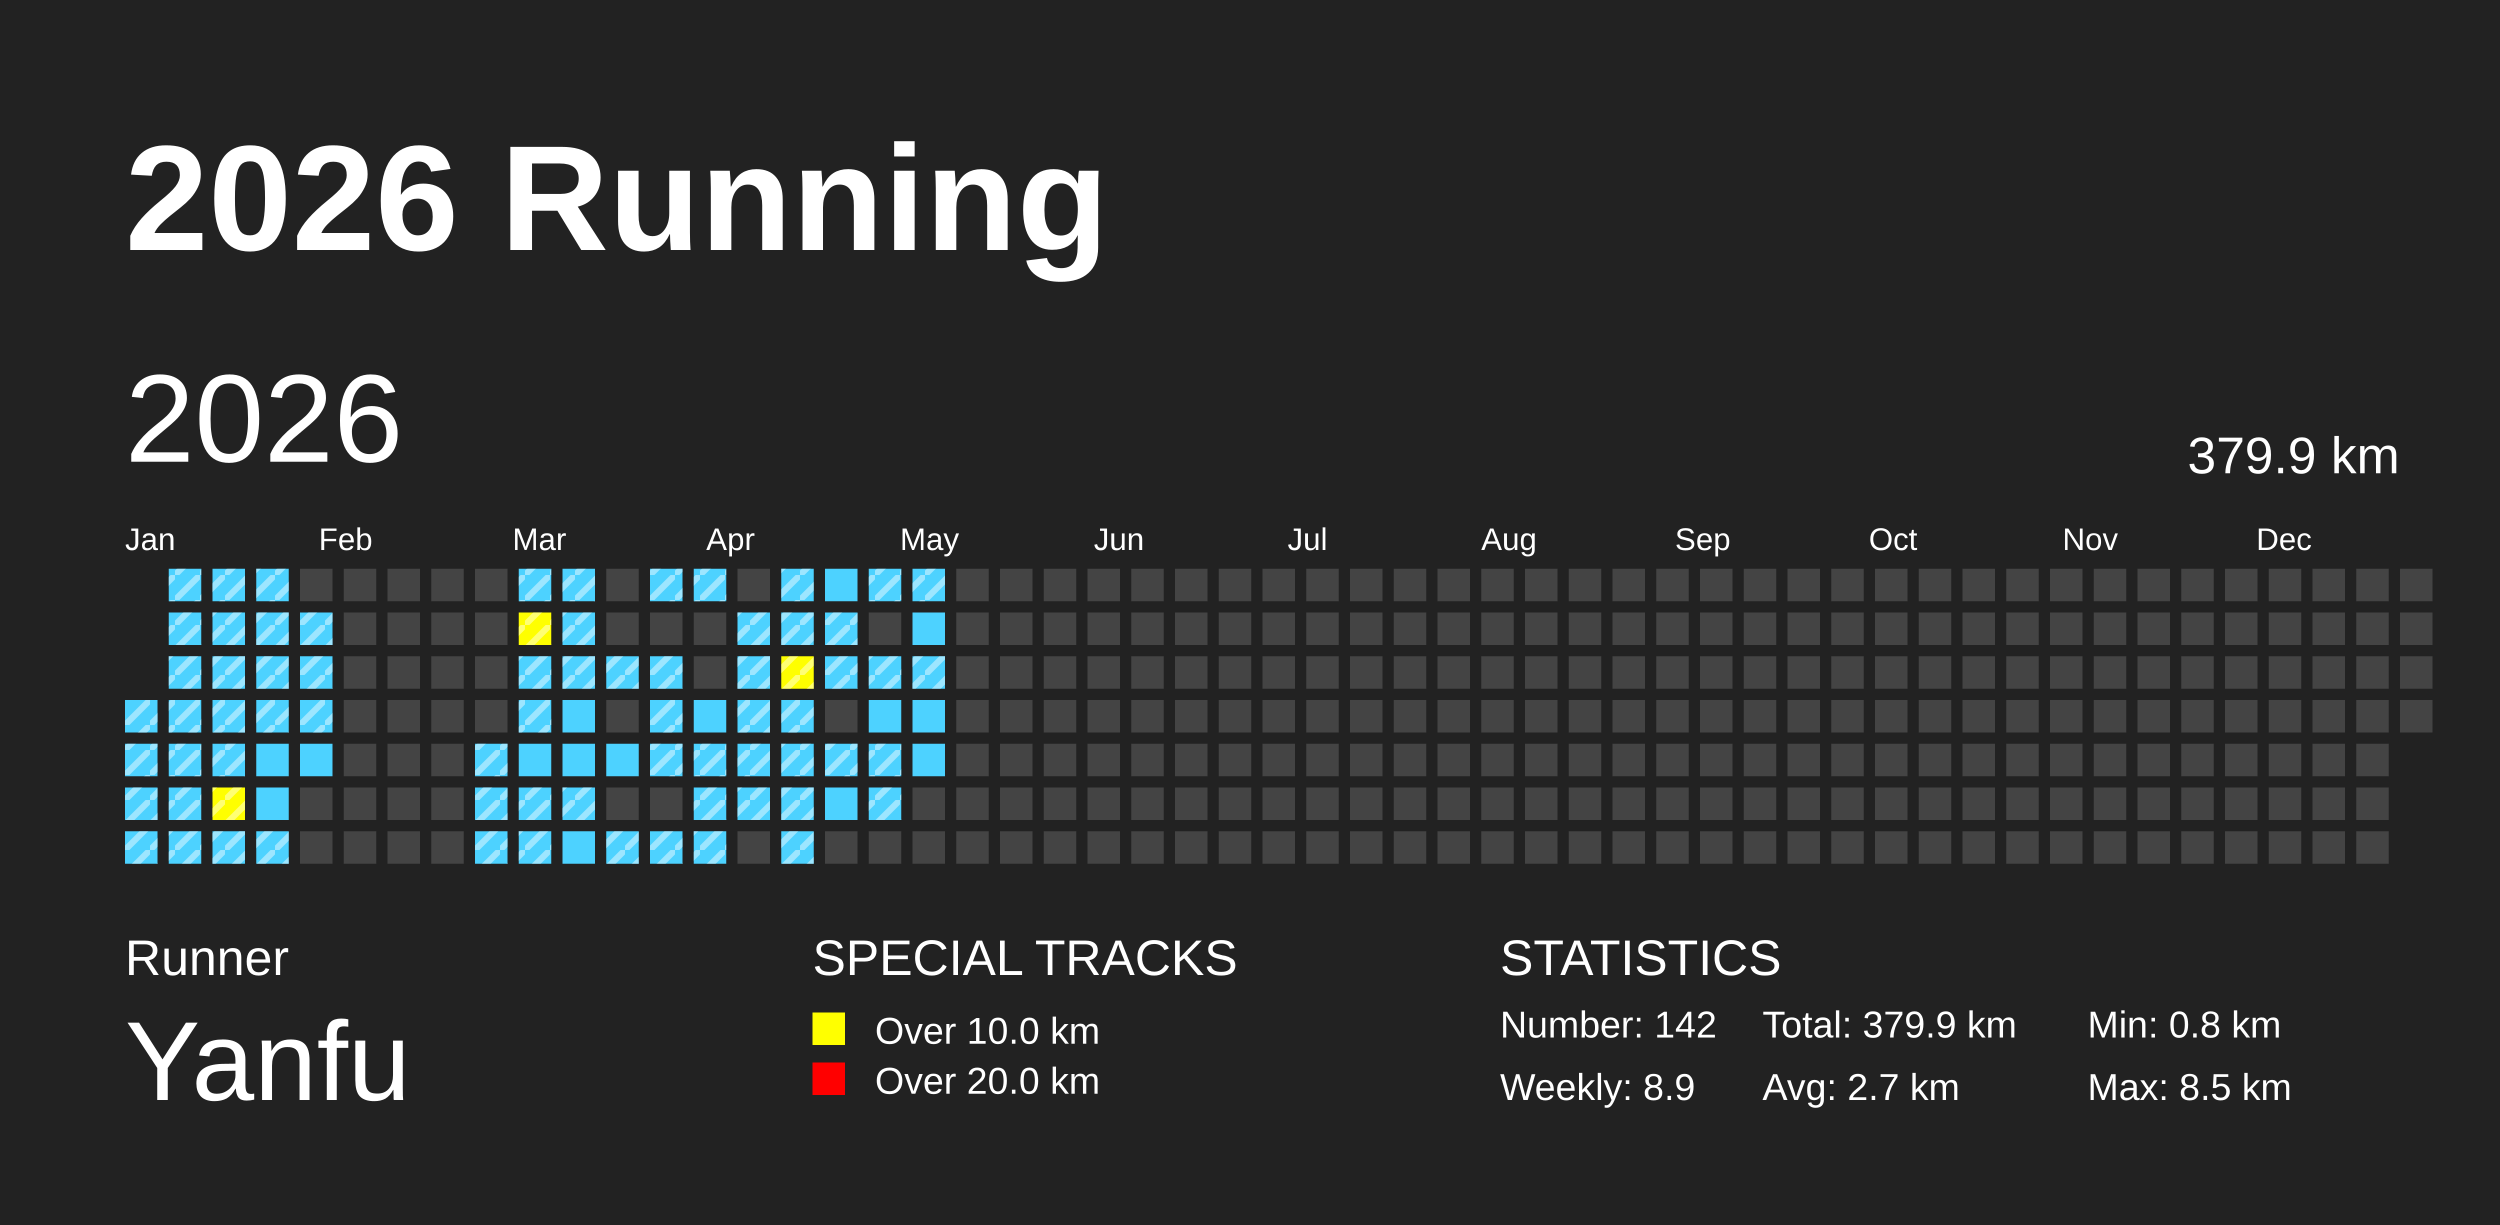
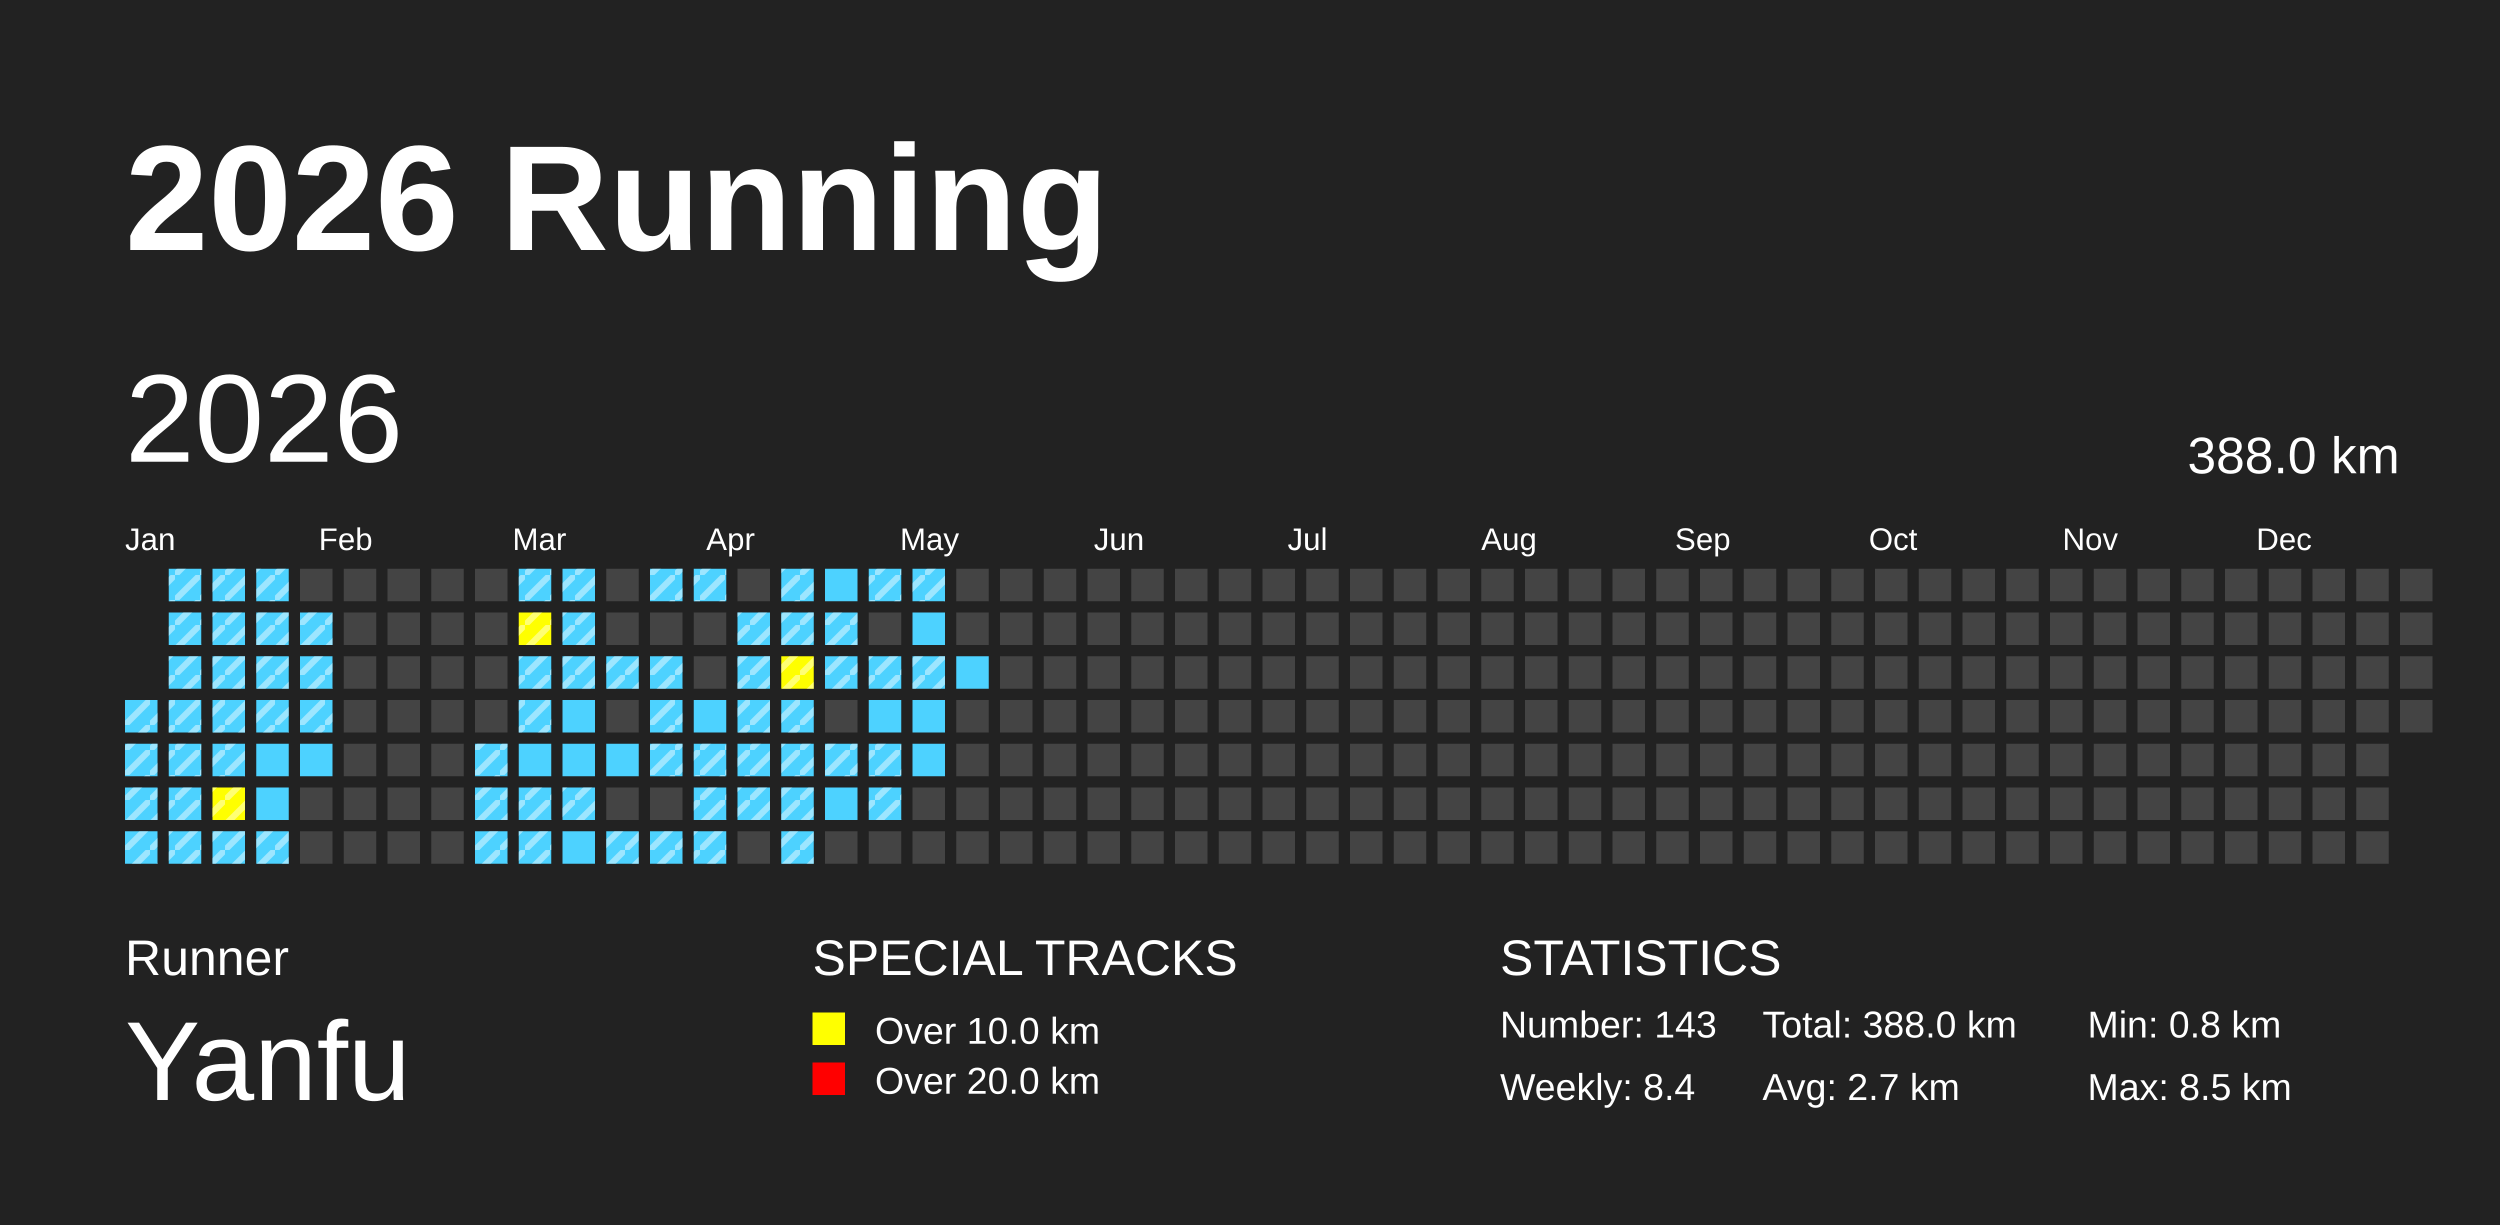
<svg xmlns="http://www.w3.org/2000/svg" baseProfile="full" height="98mm" version="1.1" viewBox="0,0,200,98" width="200mm">
  <defs>
    <pattern height="2" id="indoor-stripe" patternUnits="userSpaceOnUse" width="2">
      <line stroke="white" stroke-opacity="0.45" stroke-width="0.5" x1="0" x2="2" y1="2" y2="0" />
    </pattern>
  </defs>
  <rect fill="#222222" height="98" width="200" x="0" y="0" />
  <text fill="#FFFFFF" style="font-size:12px; font-family:Arial; font-weight:bold;" x="10" y="20">2026 Running</text>
  <text fill="#FFFFFF" style="font-size:4px; font-family:Arial" x="10" y="78">Runner</text>
  <text fill="#FFFFFF" style="font-size:9px; font-family:Arial" x="10" y="88">Yanfu</text>
  <text fill="#FFFFFF" style="font-size:4px; font-family:Arial" x="65" y="78">SPECIAL TRACKS</text>
  <rect fill="yellow" height="2.6" width="2.6" x="65" y="81" />
  <text fill="#FFFFFF" style="font-size:3px; font-family:Arial" x="70" y="83.5">Over 10.0 km</text>
  <rect fill="red" height="2.6" width="2.6" x="65" y="85" />
  <text fill="#FFFFFF" style="font-size:3px; font-family:Arial" x="70" y="87.5">Over 20.0 km</text>
  <text fill="#FFFFFF" style="font-size:4px; font-family:Arial" x="120" y="78">STATISTICS</text>
-   <text fill="#FFFFFF" style="font-size:3px; font-family:Arial" x="120" y="83">Number: 142</text>
-   <text fill="#FFFFFF" style="font-size:3px; font-family:Arial" x="120" y="88">Weekly: 8.9</text>
-   <text fill="#FFFFFF" style="font-size:3px; font-family:Arial" x="141" y="83">Total: 379.9 km</text>
+   <text fill="#FFFFFF" style="font-size:3px; font-family:Arial" x="120" y="83">Number: 143</text>
+   <text fill="#FFFFFF" style="font-size:3px; font-family:Arial" x="120" y="88">Weekly: 8.4</text>
+   <text fill="#FFFFFF" style="font-size:3px; font-family:Arial" x="141" y="83">Total: 388.0 km</text>
  <text fill="#FFFFFF" style="font-size:3px; font-family:Arial" x="141" y="88">Avg: 2.7 km</text>
  <text fill="#FFFFFF" style="font-size:3px; font-family:Arial" x="167" y="83">Min: 0.8 km</text>
  <text fill="#FFFFFF" style="font-size:3px; font-family:Arial" x="167" y="88">Max: 8.5 km</text>
  <text dominant-baseline="hanging" fill="#FFFFFF" style="font-size:10.0px; font-family:Arial;" x="10" y="30">2026</text>
-   <text dominant-baseline="hanging" fill="#FFFFFF" style="font-size:4.125px; font-family:Arial;" x="175" y="35">379.9 km</text>
+   <text dominant-baseline="hanging" fill="#FFFFFF" style="font-size:4.125px; font-family:Arial;" x="175" y="35">388.0 km</text>
  <text fill="#FFFFFF" style="font-size:2.5px; font-family:Arial" x="10.0" y="44">Jan</text>
  <text fill="#FFFFFF" style="font-size:2.5px; font-family:Arial" x="25.5" y="44">Feb</text>
  <text fill="#FFFFFF" style="font-size:2.5px; font-family:Arial" x="41.0" y="44">Mar</text>
  <text fill="#FFFFFF" style="font-size:2.5px; font-family:Arial" x="56.5" y="44">Apr</text>
  <text fill="#FFFFFF" style="font-size:2.5px; font-family:Arial" x="72.0" y="44">May</text>
  <text fill="#FFFFFF" style="font-size:2.5px; font-family:Arial" x="87.5" y="44">Jun</text>
  <text fill="#FFFFFF" style="font-size:2.5px; font-family:Arial" x="103.0" y="44">Jul</text>
  <text fill="#FFFFFF" style="font-size:2.5px; font-family:Arial" x="118.5" y="44">Aug</text>
  <text fill="#FFFFFF" style="font-size:2.5px; font-family:Arial" x="134.0" y="44">Sep</text>
  <text fill="#FFFFFF" style="font-size:2.5px; font-family:Arial" x="149.5" y="44">Oct</text>
  <text fill="#FFFFFF" style="font-size:2.5px; font-family:Arial" x="165.0" y="44">Nov</text>
  <text fill="#FFFFFF" style="font-size:2.5px; font-family:Arial" x="180.5" y="44">Dec</text>
  <rect fill="#4DD2FF" height="2.6" width="2.6" x="10.0" y="56.0" />
  <rect fill="url(#indoor-stripe)" height="2.6" width="2.6" x="10.0" y="56.0" />
  <rect fill="#4DD2FF" height="2.6" width="2.6" x="10.0" y="59.5" />
  <rect fill="url(#indoor-stripe)" height="2.6" width="2.6" x="10.0" y="59.5" />
  <rect fill="#4DD2FF" height="2.6" width="2.6" x="10.0" y="63.0" />
  <rect fill="url(#indoor-stripe)" height="2.6" width="2.6" x="10.0" y="63.0" />
  <rect fill="#4DD2FF" height="2.6" width="2.6" x="10.0" y="66.5" />
  <rect fill="url(#indoor-stripe)" height="2.6" width="2.6" x="10.0" y="66.5" />
  <rect fill="#4DD2FF" height="2.6" width="2.6" x="13.5" y="45.5" />
  <rect fill="url(#indoor-stripe)" height="2.6" width="2.6" x="13.5" y="45.5" />
  <rect fill="#4DD2FF" height="2.6" width="2.6" x="13.5" y="49.0" />
  <rect fill="url(#indoor-stripe)" height="2.6" width="2.6" x="13.5" y="49.0" />
  <rect fill="#4DD2FF" height="2.6" width="2.6" x="13.5" y="52.5" />
  <rect fill="url(#indoor-stripe)" height="2.6" width="2.6" x="13.5" y="52.5" />
  <rect fill="#4DD2FF" height="2.6" width="2.6" x="13.5" y="56.0" />
  <rect fill="url(#indoor-stripe)" height="2.6" width="2.6" x="13.5" y="56.0" />
  <rect fill="#4DD2FF" height="2.6" width="2.6" x="13.5" y="59.5" />
  <rect fill="url(#indoor-stripe)" height="2.6" width="2.6" x="13.5" y="59.5" />
  <rect fill="#4DD2FF" height="2.6" width="2.6" x="13.5" y="63.0" />
  <rect fill="url(#indoor-stripe)" height="2.6" width="2.6" x="13.5" y="63.0" />
  <rect fill="#4DD2FF" height="2.6" width="2.6" x="13.5" y="66.5" />
  <rect fill="url(#indoor-stripe)" height="2.6" width="2.6" x="13.5" y="66.5" />
  <rect fill="#4DD2FF" height="2.6" width="2.6" x="17.0" y="45.5" />
  <rect fill="url(#indoor-stripe)" height="2.6" width="2.6" x="17.0" y="45.5" />
  <rect fill="#4DD2FF" height="2.6" width="2.6" x="17.0" y="49.0" />
  <rect fill="url(#indoor-stripe)" height="2.6" width="2.6" x="17.0" y="49.0" />
  <rect fill="#4DD2FF" height="2.6" width="2.6" x="17.0" y="52.5" />
  <rect fill="url(#indoor-stripe)" height="2.6" width="2.6" x="17.0" y="52.5" />
  <rect fill="#4DD2FF" height="2.6" width="2.6" x="17.0" y="56.0" />
  <rect fill="url(#indoor-stripe)" height="2.6" width="2.6" x="17.0" y="56.0" />
  <rect fill="#4DD2FF" height="2.6" width="2.6" x="17.0" y="59.5" />
  <rect fill="url(#indoor-stripe)" height="2.6" width="2.6" x="17.0" y="59.5" />
  <rect fill="yellow" height="2.6" width="2.6" x="17.0" y="63.0" />
  <rect fill="url(#indoor-stripe)" height="2.6" width="2.6" x="17.0" y="63.0" />
  <rect fill="#4DD2FF" height="2.6" width="2.6" x="17.0" y="66.5" />
  <rect fill="url(#indoor-stripe)" height="2.6" width="2.6" x="17.0" y="66.5" />
  <rect fill="#4DD2FF" height="2.6" width="2.6" x="20.5" y="45.5" />
  <rect fill="url(#indoor-stripe)" height="2.6" width="2.6" x="20.5" y="45.5" />
  <rect fill="#4DD2FF" height="2.6" width="2.6" x="20.5" y="49.0" />
  <rect fill="url(#indoor-stripe)" height="2.6" width="2.6" x="20.5" y="49.0" />
  <rect fill="#4DD2FF" height="2.6" width="2.6" x="20.5" y="52.5" />
  <rect fill="url(#indoor-stripe)" height="2.6" width="2.6" x="20.5" y="52.5" />
  <rect fill="#4DD2FF" height="2.6" width="2.6" x="20.5" y="56.0" />
  <rect fill="url(#indoor-stripe)" height="2.6" width="2.6" x="20.5" y="56.0" />
  <rect fill="#4DD2FF" height="2.6" width="2.6" x="20.5" y="59.5" />
  <rect fill="#4DD2FF" height="2.6" width="2.6" x="20.5" y="63.0" />
  <rect fill="#4DD2FF" height="2.6" width="2.6" x="20.5" y="66.5" />
  <rect fill="url(#indoor-stripe)" height="2.6" width="2.6" x="20.5" y="66.5" />
  <rect fill="#444444" height="2.6" width="2.6" x="24.0" y="45.5" />
  <rect fill="#4DD2FF" height="2.6" width="2.6" x="24.0" y="49.0" />
  <rect fill="url(#indoor-stripe)" height="2.6" width="2.6" x="24.0" y="49.0" />
  <rect fill="#4DD2FF" height="2.6" width="2.6" x="24.0" y="52.5" />
  <rect fill="url(#indoor-stripe)" height="2.6" width="2.6" x="24.0" y="52.5" />
  <rect fill="#4DD2FF" height="2.6" width="2.6" x="24.0" y="56.0" />
  <rect fill="url(#indoor-stripe)" height="2.6" width="2.6" x="24.0" y="56.0" />
  <rect fill="#4DD2FF" height="2.6" width="2.6" x="24.0" y="59.5" />
  <rect fill="#444444" height="2.6" width="2.6" x="24.0" y="63.0" />
  <rect fill="#444444" height="2.6" width="2.6" x="24.0" y="66.5" />
  <rect fill="#444444" height="2.6" width="2.6" x="27.5" y="45.5" />
  <rect fill="#444444" height="2.6" width="2.6" x="27.5" y="49.0" />
  <rect fill="#444444" height="2.6" width="2.6" x="27.5" y="52.5" />
  <rect fill="#444444" height="2.6" width="2.6" x="27.5" y="56.0" />
  <rect fill="#444444" height="2.6" width="2.6" x="27.5" y="59.5" />
  <rect fill="#444444" height="2.6" width="2.6" x="27.5" y="63.0" />
  <rect fill="#444444" height="2.6" width="2.6" x="27.5" y="66.5" />
  <rect fill="#444444" height="2.6" width="2.6" x="31.0" y="45.5" />
  <rect fill="#444444" height="2.6" width="2.6" x="31.0" y="49.0" />
  <rect fill="#444444" height="2.6" width="2.6" x="31.0" y="52.5" />
  <rect fill="#444444" height="2.6" width="2.6" x="31.0" y="56.0" />
  <rect fill="#444444" height="2.6" width="2.6" x="31.0" y="59.5" />
  <rect fill="#444444" height="2.6" width="2.6" x="31.0" y="63.0" />
  <rect fill="#444444" height="2.6" width="2.6" x="31.0" y="66.5" />
  <rect fill="#444444" height="2.6" width="2.6" x="34.5" y="45.5" />
  <rect fill="#444444" height="2.6" width="2.6" x="34.5" y="49.0" />
  <rect fill="#444444" height="2.6" width="2.6" x="34.5" y="52.5" />
  <rect fill="#444444" height="2.6" width="2.6" x="34.5" y="56.0" />
  <rect fill="#444444" height="2.6" width="2.6" x="34.5" y="59.5" />
  <rect fill="#444444" height="2.6" width="2.6" x="34.5" y="63.0" />
  <rect fill="#444444" height="2.6" width="2.6" x="34.5" y="66.5" />
  <rect fill="#444444" height="2.6" width="2.6" x="38.0" y="45.5" />
  <rect fill="#444444" height="2.6" width="2.6" x="38.0" y="49.0" />
  <rect fill="#444444" height="2.6" width="2.6" x="38.0" y="52.5" />
  <rect fill="#444444" height="2.6" width="2.6" x="38.0" y="56.0" />
  <rect fill="#4DD2FF" height="2.6" width="2.6" x="38.0" y="59.5" />
  <rect fill="url(#indoor-stripe)" height="2.6" width="2.6" x="38.0" y="59.5" />
  <rect fill="#4DD2FF" height="2.6" width="2.6" x="38.0" y="63.0" />
  <rect fill="url(#indoor-stripe)" height="2.6" width="2.6" x="38.0" y="63.0" />
  <rect fill="#4DD2FF" height="2.6" width="2.6" x="38.0" y="66.5" />
  <rect fill="url(#indoor-stripe)" height="2.6" width="2.6" x="38.0" y="66.5" />
  <rect fill="#4DD2FF" height="2.6" width="2.6" x="41.5" y="45.5" />
  <rect fill="url(#indoor-stripe)" height="2.6" width="2.6" x="41.5" y="45.5" />
  <rect fill="yellow" height="2.6" width="2.6" x="41.5" y="49.0" />
  <rect fill="url(#indoor-stripe)" height="2.6" width="2.6" x="41.5" y="49.0" />
  <rect fill="#4DD2FF" height="2.6" width="2.6" x="41.5" y="52.5" />
  <rect fill="url(#indoor-stripe)" height="2.6" width="2.6" x="41.5" y="52.5" />
  <rect fill="#4DD2FF" height="2.6" width="2.6" x="41.5" y="56.0" />
  <rect fill="url(#indoor-stripe)" height="2.6" width="2.6" x="41.5" y="56.0" />
  <rect fill="#4DD2FF" height="2.6" width="2.6" x="41.5" y="59.5" />
  <rect fill="#4DD2FF" height="2.6" width="2.6" x="41.5" y="63.0" />
  <rect fill="url(#indoor-stripe)" height="2.6" width="2.6" x="41.5" y="63.0" />
  <rect fill="#4DD2FF" height="2.6" width="2.6" x="41.5" y="66.5" />
  <rect fill="url(#indoor-stripe)" height="2.6" width="2.6" x="41.5" y="66.5" />
  <rect fill="#4DD2FF" height="2.6" width="2.6" x="45.0" y="45.5" />
  <rect fill="url(#indoor-stripe)" height="2.6" width="2.6" x="45.0" y="45.5" />
  <rect fill="#4DD2FF" height="2.6" width="2.6" x="45.0" y="49.0" />
  <rect fill="url(#indoor-stripe)" height="2.6" width="2.6" x="45.0" y="49.0" />
  <rect fill="#4DD2FF" height="2.6" width="2.6" x="45.0" y="52.5" />
  <rect fill="url(#indoor-stripe)" height="2.6" width="2.6" x="45.0" y="52.5" />
  <rect fill="#4DD2FF" height="2.6" width="2.6" x="45.0" y="56.0" />
  <rect fill="#4DD2FF" height="2.6" width="2.6" x="45.0" y="59.5" />
  <rect fill="#4DD2FF" height="2.6" width="2.6" x="45.0" y="63.0" />
  <rect fill="url(#indoor-stripe)" height="2.6" width="2.6" x="45.0" y="63.0" />
  <rect fill="#4DD2FF" height="2.6" width="2.6" x="45.0" y="66.5" />
  <rect fill="#444444" height="2.6" width="2.6" x="48.5" y="45.5" />
  <rect fill="#444444" height="2.6" width="2.6" x="48.5" y="49.0" />
  <rect fill="#4DD2FF" height="2.6" width="2.6" x="48.5" y="52.5" />
  <rect fill="url(#indoor-stripe)" height="2.6" width="2.6" x="48.5" y="52.5" />
  <rect fill="#444444" height="2.6" width="2.6" x="48.5" y="56.0" />
  <rect fill="#4DD2FF" height="2.6" width="2.6" x="48.5" y="59.5" />
  <rect fill="#444444" height="2.6" width="2.6" x="48.5" y="63.0" />
  <rect fill="#4DD2FF" height="2.6" width="2.6" x="48.5" y="66.5" />
  <rect fill="url(#indoor-stripe)" height="2.6" width="2.6" x="48.5" y="66.5" />
  <rect fill="#4DD2FF" height="2.6" width="2.6" x="52.0" y="45.5" />
  <rect fill="url(#indoor-stripe)" height="2.6" width="2.6" x="52.0" y="45.5" />
  <rect fill="#444444" height="2.6" width="2.6" x="52.0" y="49.0" />
  <rect fill="#4DD2FF" height="2.6" width="2.6" x="52.0" y="52.5" />
  <rect fill="url(#indoor-stripe)" height="2.6" width="2.6" x="52.0" y="52.5" />
  <rect fill="#4DD2FF" height="2.6" width="2.6" x="52.0" y="56.0" />
  <rect fill="url(#indoor-stripe)" height="2.6" width="2.6" x="52.0" y="56.0" />
  <rect fill="#4DD2FF" height="2.6" width="2.6" x="52.0" y="59.5" />
  <rect fill="url(#indoor-stripe)" height="2.6" width="2.6" x="52.0" y="59.5" />
  <rect fill="#444444" height="2.6" width="2.6" x="52.0" y="63.0" />
  <rect fill="#4DD2FF" height="2.6" width="2.6" x="52.0" y="66.5" />
  <rect fill="url(#indoor-stripe)" height="2.6" width="2.6" x="52.0" y="66.5" />
  <rect fill="#4DD2FF" height="2.6" width="2.6" x="55.5" y="45.5" />
  <rect fill="url(#indoor-stripe)" height="2.6" width="2.6" x="55.5" y="45.5" />
  <rect fill="#444444" height="2.6" width="2.6" x="55.5" y="49.0" />
  <rect fill="#444444" height="2.6" width="2.6" x="55.5" y="52.5" />
  <rect fill="#4DD2FF" height="2.6" width="2.6" x="55.5" y="56.0" />
  <rect fill="#4DD2FF" height="2.6" width="2.6" x="55.5" y="59.5" />
  <rect fill="url(#indoor-stripe)" height="2.6" width="2.6" x="55.5" y="59.5" />
  <rect fill="#4DD2FF" height="2.6" width="2.6" x="55.5" y="63.0" />
  <rect fill="url(#indoor-stripe)" height="2.6" width="2.6" x="55.5" y="63.0" />
  <rect fill="#4DD2FF" height="2.6" width="2.6" x="55.5" y="66.5" />
  <rect fill="url(#indoor-stripe)" height="2.6" width="2.6" x="55.5" y="66.5" />
  <rect fill="#444444" height="2.6" width="2.6" x="59.0" y="45.5" />
  <rect fill="#4DD2FF" height="2.6" width="2.6" x="59.0" y="49.0" />
  <rect fill="url(#indoor-stripe)" height="2.6" width="2.6" x="59.0" y="49.0" />
  <rect fill="#4DD2FF" height="2.6" width="2.6" x="59.0" y="52.5" />
  <rect fill="url(#indoor-stripe)" height="2.6" width="2.6" x="59.0" y="52.5" />
  <rect fill="#4DD2FF" height="2.6" width="2.6" x="59.0" y="56.0" />
  <rect fill="url(#indoor-stripe)" height="2.6" width="2.6" x="59.0" y="56.0" />
  <rect fill="#4DD2FF" height="2.6" width="2.6" x="59.0" y="59.5" />
  <rect fill="url(#indoor-stripe)" height="2.6" width="2.6" x="59.0" y="59.5" />
  <rect fill="#4DD2FF" height="2.6" width="2.6" x="59.0" y="63.0" />
  <rect fill="url(#indoor-stripe)" height="2.6" width="2.6" x="59.0" y="63.0" />
  <rect fill="#444444" height="2.6" width="2.6" x="59.0" y="66.5" />
  <rect fill="#4DD2FF" height="2.6" width="2.6" x="62.5" y="45.5" />
  <rect fill="url(#indoor-stripe)" height="2.6" width="2.6" x="62.5" y="45.5" />
  <rect fill="#4DD2FF" height="2.6" width="2.6" x="62.5" y="49.0" />
  <rect fill="url(#indoor-stripe)" height="2.6" width="2.6" x="62.5" y="49.0" />
  <rect fill="yellow" height="2.6" width="2.6" x="62.5" y="52.5" />
  <rect fill="url(#indoor-stripe)" height="2.6" width="2.6" x="62.5" y="52.5" />
  <rect fill="#4DD2FF" height="2.6" width="2.6" x="62.5" y="56.0" />
  <rect fill="url(#indoor-stripe)" height="2.6" width="2.6" x="62.5" y="56.0" />
  <rect fill="#4DD2FF" height="2.6" width="2.6" x="62.5" y="59.5" />
  <rect fill="url(#indoor-stripe)" height="2.6" width="2.6" x="62.5" y="59.5" />
  <rect fill="#4DD2FF" height="2.6" width="2.6" x="62.5" y="63.0" />
  <rect fill="url(#indoor-stripe)" height="2.6" width="2.6" x="62.5" y="63.0" />
  <rect fill="#4DD2FF" height="2.6" width="2.6" x="62.5" y="66.5" />
  <rect fill="url(#indoor-stripe)" height="2.6" width="2.6" x="62.5" y="66.5" />
  <rect fill="#4DD2FF" height="2.6" width="2.6" x="66.0" y="45.5" />
  <rect fill="#4DD2FF" height="2.6" width="2.6" x="66.0" y="49.0" />
  <rect fill="url(#indoor-stripe)" height="2.6" width="2.6" x="66.0" y="49.0" />
  <rect fill="#4DD2FF" height="2.6" width="2.6" x="66.0" y="52.5" />
  <rect fill="url(#indoor-stripe)" height="2.6" width="2.6" x="66.0" y="52.5" />
  <rect fill="#444444" height="2.6" width="2.6" x="66.0" y="56.0" />
  <rect fill="#4DD2FF" height="2.6" width="2.6" x="66.0" y="59.5" />
  <rect fill="url(#indoor-stripe)" height="2.6" width="2.6" x="66.0" y="59.5" />
  <rect fill="#4DD2FF" height="2.6" width="2.6" x="66.0" y="63.0" />
  <rect fill="#444444" height="2.6" width="2.6" x="66.0" y="66.5" />
  <rect fill="#4DD2FF" height="2.6" width="2.6" x="69.5" y="45.5" />
  <rect fill="url(#indoor-stripe)" height="2.6" width="2.6" x="69.5" y="45.5" />
  <rect fill="#444444" height="2.6" width="2.6" x="69.5" y="49.0" />
  <rect fill="#4DD2FF" height="2.6" width="2.6" x="69.5" y="52.5" />
  <rect fill="url(#indoor-stripe)" height="2.6" width="2.6" x="69.5" y="52.5" />
  <rect fill="#4DD2FF" height="2.6" width="2.6" x="69.5" y="56.0" />
  <rect fill="#4DD2FF" height="2.6" width="2.6" x="69.5" y="59.5" />
  <rect fill="url(#indoor-stripe)" height="2.6" width="2.6" x="69.5" y="59.5" />
  <rect fill="#4DD2FF" height="2.6" width="2.6" x="69.5" y="63.0" />
  <rect fill="url(#indoor-stripe)" height="2.6" width="2.6" x="69.5" y="63.0" />
  <rect fill="#444444" height="2.6" width="2.6" x="69.5" y="66.5" />
  <rect fill="#4DD2FF" height="2.6" width="2.6" x="73.0" y="45.5" />
  <rect fill="url(#indoor-stripe)" height="2.6" width="2.6" x="73.0" y="45.5" />
  <rect fill="#4DD2FF" height="2.6" width="2.6" x="73.0" y="49.0" />
  <rect fill="#4DD2FF" height="2.6" width="2.6" x="73.0" y="52.5" />
  <rect fill="url(#indoor-stripe)" height="2.6" width="2.6" x="73.0" y="52.5" />
  <rect fill="#4DD2FF" height="2.6" width="2.6" x="73.0" y="56.0" />
  <rect fill="#4DD2FF" height="2.6" width="2.6" x="73.0" y="59.5" />
  <rect fill="#444444" height="2.6" width="2.6" x="73.0" y="63.0" />
  <rect fill="#444444" height="2.6" width="2.6" x="73.0" y="66.5" />
  <rect fill="#444444" height="2.6" width="2.6" x="76.5" y="45.5" />
  <rect fill="#444444" height="2.6" width="2.6" x="76.5" y="49.0" />
-   <rect fill="#444444" height="2.6" width="2.6" x="76.5" y="52.5" />
+   <rect fill="#4DD2FF" height="2.6" width="2.6" x="76.5" y="52.5" />
  <rect fill="#444444" height="2.6" width="2.6" x="76.5" y="56.0" />
  <rect fill="#444444" height="2.6" width="2.6" x="76.5" y="59.5" />
  <rect fill="#444444" height="2.6" width="2.6" x="76.5" y="63.0" />
  <rect fill="#444444" height="2.6" width="2.6" x="76.5" y="66.5" />
  <rect fill="#444444" height="2.6" width="2.6" x="80.0" y="45.5" />
  <rect fill="#444444" height="2.6" width="2.6" x="80.0" y="49.0" />
  <rect fill="#444444" height="2.6" width="2.6" x="80.0" y="52.5" />
  <rect fill="#444444" height="2.6" width="2.6" x="80.0" y="56.0" />
  <rect fill="#444444" height="2.6" width="2.6" x="80.0" y="59.5" />
  <rect fill="#444444" height="2.6" width="2.6" x="80.0" y="63.0" />
  <rect fill="#444444" height="2.6" width="2.6" x="80.0" y="66.5" />
  <rect fill="#444444" height="2.6" width="2.6" x="83.5" y="45.5" />
  <rect fill="#444444" height="2.6" width="2.6" x="83.5" y="49.0" />
  <rect fill="#444444" height="2.6" width="2.6" x="83.5" y="52.5" />
  <rect fill="#444444" height="2.6" width="2.6" x="83.5" y="56.0" />
  <rect fill="#444444" height="2.6" width="2.6" x="83.5" y="59.5" />
  <rect fill="#444444" height="2.6" width="2.6" x="83.5" y="63.0" />
  <rect fill="#444444" height="2.6" width="2.6" x="83.5" y="66.5" />
  <rect fill="#444444" height="2.6" width="2.6" x="87.0" y="45.5" />
  <rect fill="#444444" height="2.6" width="2.6" x="87.0" y="49.0" />
  <rect fill="#444444" height="2.6" width="2.6" x="87.0" y="52.5" />
  <rect fill="#444444" height="2.6" width="2.6" x="87.0" y="56.0" />
  <rect fill="#444444" height="2.6" width="2.6" x="87.0" y="59.5" />
  <rect fill="#444444" height="2.6" width="2.6" x="87.0" y="63.0" />
  <rect fill="#444444" height="2.6" width="2.6" x="87.0" y="66.5" />
  <rect fill="#444444" height="2.6" width="2.6" x="90.5" y="45.5" />
  <rect fill="#444444" height="2.6" width="2.6" x="90.5" y="49.0" />
  <rect fill="#444444" height="2.6" width="2.6" x="90.5" y="52.5" />
  <rect fill="#444444" height="2.6" width="2.6" x="90.5" y="56.0" />
  <rect fill="#444444" height="2.6" width="2.6" x="90.5" y="59.5" />
  <rect fill="#444444" height="2.6" width="2.6" x="90.5" y="63.0" />
  <rect fill="#444444" height="2.6" width="2.6" x="90.5" y="66.5" />
  <rect fill="#444444" height="2.6" width="2.6" x="94.0" y="45.5" />
  <rect fill="#444444" height="2.6" width="2.6" x="94.0" y="49.0" />
  <rect fill="#444444" height="2.6" width="2.6" x="94.0" y="52.5" />
  <rect fill="#444444" height="2.6" width="2.6" x="94.0" y="56.0" />
  <rect fill="#444444" height="2.6" width="2.6" x="94.0" y="59.5" />
  <rect fill="#444444" height="2.6" width="2.6" x="94.0" y="63.0" />
  <rect fill="#444444" height="2.6" width="2.6" x="94.0" y="66.5" />
  <rect fill="#444444" height="2.6" width="2.6" x="97.5" y="45.5" />
  <rect fill="#444444" height="2.6" width="2.6" x="97.5" y="49.0" />
  <rect fill="#444444" height="2.6" width="2.6" x="97.5" y="52.5" />
  <rect fill="#444444" height="2.6" width="2.6" x="97.5" y="56.0" />
  <rect fill="#444444" height="2.6" width="2.6" x="97.5" y="59.5" />
  <rect fill="#444444" height="2.6" width="2.6" x="97.5" y="63.0" />
  <rect fill="#444444" height="2.6" width="2.6" x="97.5" y="66.5" />
  <rect fill="#444444" height="2.6" width="2.6" x="101.0" y="45.5" />
  <rect fill="#444444" height="2.6" width="2.6" x="101.0" y="49.0" />
  <rect fill="#444444" height="2.6" width="2.6" x="101.0" y="52.5" />
  <rect fill="#444444" height="2.6" width="2.6" x="101.0" y="56.0" />
  <rect fill="#444444" height="2.6" width="2.6" x="101.0" y="59.5" />
  <rect fill="#444444" height="2.6" width="2.6" x="101.0" y="63.0" />
  <rect fill="#444444" height="2.6" width="2.6" x="101.0" y="66.5" />
  <rect fill="#444444" height="2.6" width="2.6" x="104.5" y="45.5" />
  <rect fill="#444444" height="2.6" width="2.6" x="104.5" y="49.0" />
  <rect fill="#444444" height="2.6" width="2.6" x="104.5" y="52.5" />
  <rect fill="#444444" height="2.6" width="2.6" x="104.5" y="56.0" />
  <rect fill="#444444" height="2.6" width="2.6" x="104.5" y="59.5" />
  <rect fill="#444444" height="2.6" width="2.6" x="104.5" y="63.0" />
  <rect fill="#444444" height="2.6" width="2.6" x="104.5" y="66.5" />
  <rect fill="#444444" height="2.6" width="2.6" x="108.0" y="45.5" />
  <rect fill="#444444" height="2.6" width="2.6" x="108.0" y="49.0" />
  <rect fill="#444444" height="2.6" width="2.6" x="108.0" y="52.5" />
  <rect fill="#444444" height="2.6" width="2.6" x="108.0" y="56.0" />
  <rect fill="#444444" height="2.6" width="2.6" x="108.0" y="59.5" />
  <rect fill="#444444" height="2.6" width="2.6" x="108.0" y="63.0" />
  <rect fill="#444444" height="2.6" width="2.6" x="108.0" y="66.5" />
  <rect fill="#444444" height="2.6" width="2.6" x="111.5" y="45.5" />
  <rect fill="#444444" height="2.6" width="2.6" x="111.5" y="49.0" />
  <rect fill="#444444" height="2.6" width="2.6" x="111.5" y="52.5" />
  <rect fill="#444444" height="2.6" width="2.6" x="111.5" y="56.0" />
  <rect fill="#444444" height="2.6" width="2.6" x="111.5" y="59.5" />
  <rect fill="#444444" height="2.6" width="2.6" x="111.5" y="63.0" />
  <rect fill="#444444" height="2.6" width="2.6" x="111.5" y="66.5" />
  <rect fill="#444444" height="2.6" width="2.6" x="115.0" y="45.5" />
  <rect fill="#444444" height="2.6" width="2.6" x="115.0" y="49.0" />
  <rect fill="#444444" height="2.6" width="2.6" x="115.0" y="52.5" />
  <rect fill="#444444" height="2.6" width="2.6" x="115.0" y="56.0" />
  <rect fill="#444444" height="2.6" width="2.6" x="115.0" y="59.5" />
  <rect fill="#444444" height="2.6" width="2.6" x="115.0" y="63.0" />
  <rect fill="#444444" height="2.6" width="2.6" x="115.0" y="66.5" />
  <rect fill="#444444" height="2.6" width="2.6" x="118.5" y="45.5" />
  <rect fill="#444444" height="2.6" width="2.6" x="118.5" y="49.0" />
  <rect fill="#444444" height="2.6" width="2.6" x="118.5" y="52.5" />
  <rect fill="#444444" height="2.6" width="2.6" x="118.5" y="56.0" />
  <rect fill="#444444" height="2.6" width="2.6" x="118.5" y="59.5" />
  <rect fill="#444444" height="2.6" width="2.6" x="118.5" y="63.0" />
  <rect fill="#444444" height="2.6" width="2.6" x="118.5" y="66.5" />
  <rect fill="#444444" height="2.6" width="2.6" x="122.0" y="45.5" />
  <rect fill="#444444" height="2.6" width="2.6" x="122.0" y="49.0" />
  <rect fill="#444444" height="2.6" width="2.6" x="122.0" y="52.5" />
  <rect fill="#444444" height="2.6" width="2.6" x="122.0" y="56.0" />
  <rect fill="#444444" height="2.6" width="2.6" x="122.0" y="59.5" />
  <rect fill="#444444" height="2.6" width="2.6" x="122.0" y="63.0" />
  <rect fill="#444444" height="2.6" width="2.6" x="122.0" y="66.5" />
  <rect fill="#444444" height="2.6" width="2.6" x="125.5" y="45.5" />
  <rect fill="#444444" height="2.6" width="2.6" x="125.5" y="49.0" />
  <rect fill="#444444" height="2.6" width="2.6" x="125.5" y="52.5" />
  <rect fill="#444444" height="2.6" width="2.6" x="125.5" y="56.0" />
  <rect fill="#444444" height="2.6" width="2.6" x="125.5" y="59.5" />
  <rect fill="#444444" height="2.6" width="2.6" x="125.5" y="63.0" />
  <rect fill="#444444" height="2.6" width="2.6" x="125.5" y="66.5" />
  <rect fill="#444444" height="2.6" width="2.6" x="129.0" y="45.5" />
  <rect fill="#444444" height="2.6" width="2.6" x="129.0" y="49.0" />
  <rect fill="#444444" height="2.6" width="2.6" x="129.0" y="52.5" />
  <rect fill="#444444" height="2.6" width="2.6" x="129.0" y="56.0" />
  <rect fill="#444444" height="2.6" width="2.6" x="129.0" y="59.5" />
  <rect fill="#444444" height="2.6" width="2.6" x="129.0" y="63.0" />
  <rect fill="#444444" height="2.6" width="2.6" x="129.0" y="66.5" />
  <rect fill="#444444" height="2.6" width="2.6" x="132.5" y="45.5" />
  <rect fill="#444444" height="2.6" width="2.6" x="132.5" y="49.0" />
  <rect fill="#444444" height="2.6" width="2.6" x="132.5" y="52.5" />
  <rect fill="#444444" height="2.6" width="2.6" x="132.5" y="56.0" />
  <rect fill="#444444" height="2.6" width="2.6" x="132.5" y="59.5" />
  <rect fill="#444444" height="2.6" width="2.6" x="132.5" y="63.0" />
  <rect fill="#444444" height="2.6" width="2.6" x="132.5" y="66.5" />
  <rect fill="#444444" height="2.6" width="2.6" x="136.0" y="45.5" />
  <rect fill="#444444" height="2.6" width="2.6" x="136.0" y="49.0" />
  <rect fill="#444444" height="2.6" width="2.6" x="136.0" y="52.5" />
  <rect fill="#444444" height="2.6" width="2.6" x="136.0" y="56.0" />
  <rect fill="#444444" height="2.6" width="2.6" x="136.0" y="59.5" />
  <rect fill="#444444" height="2.6" width="2.6" x="136.0" y="63.0" />
  <rect fill="#444444" height="2.6" width="2.6" x="136.0" y="66.5" />
  <rect fill="#444444" height="2.6" width="2.6" x="139.5" y="45.5" />
  <rect fill="#444444" height="2.6" width="2.6" x="139.5" y="49.0" />
  <rect fill="#444444" height="2.6" width="2.6" x="139.5" y="52.5" />
  <rect fill="#444444" height="2.6" width="2.6" x="139.5" y="56.0" />
  <rect fill="#444444" height="2.6" width="2.6" x="139.5" y="59.5" />
  <rect fill="#444444" height="2.6" width="2.6" x="139.5" y="63.0" />
  <rect fill="#444444" height="2.6" width="2.6" x="139.5" y="66.5" />
  <rect fill="#444444" height="2.6" width="2.6" x="143.0" y="45.5" />
  <rect fill="#444444" height="2.6" width="2.6" x="143.0" y="49.0" />
  <rect fill="#444444" height="2.6" width="2.6" x="143.0" y="52.5" />
  <rect fill="#444444" height="2.6" width="2.6" x="143.0" y="56.0" />
  <rect fill="#444444" height="2.6" width="2.6" x="143.0" y="59.5" />
  <rect fill="#444444" height="2.6" width="2.6" x="143.0" y="63.0" />
  <rect fill="#444444" height="2.6" width="2.6" x="143.0" y="66.5" />
  <rect fill="#444444" height="2.6" width="2.6" x="146.5" y="45.5" />
  <rect fill="#444444" height="2.6" width="2.6" x="146.5" y="49.0" />
  <rect fill="#444444" height="2.6" width="2.6" x="146.5" y="52.5" />
  <rect fill="#444444" height="2.6" width="2.6" x="146.5" y="56.0" />
  <rect fill="#444444" height="2.6" width="2.6" x="146.5" y="59.5" />
  <rect fill="#444444" height="2.6" width="2.6" x="146.5" y="63.0" />
  <rect fill="#444444" height="2.6" width="2.6" x="146.5" y="66.5" />
  <rect fill="#444444" height="2.6" width="2.6" x="150.0" y="45.5" />
  <rect fill="#444444" height="2.6" width="2.6" x="150.0" y="49.0" />
  <rect fill="#444444" height="2.6" width="2.6" x="150.0" y="52.5" />
  <rect fill="#444444" height="2.6" width="2.6" x="150.0" y="56.0" />
  <rect fill="#444444" height="2.6" width="2.6" x="150.0" y="59.5" />
  <rect fill="#444444" height="2.6" width="2.6" x="150.0" y="63.0" />
  <rect fill="#444444" height="2.6" width="2.6" x="150.0" y="66.5" />
  <rect fill="#444444" height="2.6" width="2.6" x="153.5" y="45.5" />
  <rect fill="#444444" height="2.6" width="2.6" x="153.5" y="49.0" />
  <rect fill="#444444" height="2.6" width="2.6" x="153.5" y="52.5" />
  <rect fill="#444444" height="2.6" width="2.6" x="153.5" y="56.0" />
  <rect fill="#444444" height="2.6" width="2.6" x="153.5" y="59.5" />
  <rect fill="#444444" height="2.6" width="2.6" x="153.5" y="63.0" />
  <rect fill="#444444" height="2.6" width="2.6" x="153.5" y="66.5" />
  <rect fill="#444444" height="2.6" width="2.6" x="157.0" y="45.5" />
  <rect fill="#444444" height="2.6" width="2.6" x="157.0" y="49.0" />
  <rect fill="#444444" height="2.6" width="2.6" x="157.0" y="52.5" />
  <rect fill="#444444" height="2.6" width="2.6" x="157.0" y="56.0" />
  <rect fill="#444444" height="2.6" width="2.6" x="157.0" y="59.5" />
  <rect fill="#444444" height="2.6" width="2.6" x="157.0" y="63.0" />
  <rect fill="#444444" height="2.6" width="2.6" x="157.0" y="66.5" />
  <rect fill="#444444" height="2.6" width="2.6" x="160.5" y="45.5" />
  <rect fill="#444444" height="2.6" width="2.6" x="160.5" y="49.0" />
  <rect fill="#444444" height="2.6" width="2.6" x="160.5" y="52.5" />
  <rect fill="#444444" height="2.6" width="2.6" x="160.5" y="56.0" />
  <rect fill="#444444" height="2.6" width="2.6" x="160.5" y="59.5" />
  <rect fill="#444444" height="2.6" width="2.6" x="160.5" y="63.0" />
  <rect fill="#444444" height="2.6" width="2.6" x="160.5" y="66.5" />
  <rect fill="#444444" height="2.6" width="2.6" x="164.0" y="45.5" />
  <rect fill="#444444" height="2.6" width="2.6" x="164.0" y="49.0" />
  <rect fill="#444444" height="2.6" width="2.6" x="164.0" y="52.5" />
  <rect fill="#444444" height="2.6" width="2.6" x="164.0" y="56.0" />
  <rect fill="#444444" height="2.6" width="2.6" x="164.0" y="59.5" />
  <rect fill="#444444" height="2.6" width="2.6" x="164.0" y="63.0" />
  <rect fill="#444444" height="2.6" width="2.6" x="164.0" y="66.5" />
  <rect fill="#444444" height="2.6" width="2.6" x="167.5" y="45.5" />
  <rect fill="#444444" height="2.6" width="2.6" x="167.5" y="49.0" />
  <rect fill="#444444" height="2.6" width="2.6" x="167.5" y="52.5" />
  <rect fill="#444444" height="2.6" width="2.6" x="167.5" y="56.0" />
  <rect fill="#444444" height="2.6" width="2.6" x="167.5" y="59.5" />
  <rect fill="#444444" height="2.6" width="2.6" x="167.5" y="63.0" />
  <rect fill="#444444" height="2.6" width="2.6" x="167.5" y="66.5" />
  <rect fill="#444444" height="2.6" width="2.6" x="171.0" y="45.5" />
  <rect fill="#444444" height="2.6" width="2.6" x="171.0" y="49.0" />
  <rect fill="#444444" height="2.6" width="2.6" x="171.0" y="52.5" />
  <rect fill="#444444" height="2.6" width="2.6" x="171.0" y="56.0" />
  <rect fill="#444444" height="2.6" width="2.6" x="171.0" y="59.5" />
  <rect fill="#444444" height="2.6" width="2.6" x="171.0" y="63.0" />
  <rect fill="#444444" height="2.6" width="2.6" x="171.0" y="66.5" />
  <rect fill="#444444" height="2.6" width="2.6" x="174.5" y="45.5" />
  <rect fill="#444444" height="2.6" width="2.6" x="174.5" y="49.0" />
  <rect fill="#444444" height="2.6" width="2.6" x="174.5" y="52.5" />
  <rect fill="#444444" height="2.6" width="2.6" x="174.5" y="56.0" />
  <rect fill="#444444" height="2.6" width="2.6" x="174.5" y="59.5" />
  <rect fill="#444444" height="2.6" width="2.6" x="174.5" y="63.0" />
  <rect fill="#444444" height="2.6" width="2.6" x="174.5" y="66.5" />
  <rect fill="#444444" height="2.6" width="2.6" x="178.0" y="45.5" />
  <rect fill="#444444" height="2.6" width="2.6" x="178.0" y="49.0" />
  <rect fill="#444444" height="2.6" width="2.6" x="178.0" y="52.5" />
  <rect fill="#444444" height="2.6" width="2.6" x="178.0" y="56.0" />
  <rect fill="#444444" height="2.6" width="2.6" x="178.0" y="59.5" />
  <rect fill="#444444" height="2.6" width="2.6" x="178.0" y="63.0" />
  <rect fill="#444444" height="2.6" width="2.6" x="178.0" y="66.5" />
  <rect fill="#444444" height="2.6" width="2.6" x="181.5" y="45.5" />
  <rect fill="#444444" height="2.6" width="2.6" x="181.5" y="49.0" />
  <rect fill="#444444" height="2.6" width="2.6" x="181.5" y="52.5" />
  <rect fill="#444444" height="2.6" width="2.6" x="181.5" y="56.0" />
  <rect fill="#444444" height="2.6" width="2.6" x="181.5" y="59.5" />
  <rect fill="#444444" height="2.6" width="2.6" x="181.5" y="63.0" />
  <rect fill="#444444" height="2.6" width="2.6" x="181.5" y="66.5" />
  <rect fill="#444444" height="2.6" width="2.6" x="185.0" y="45.5" />
  <rect fill="#444444" height="2.6" width="2.6" x="185.0" y="49.0" />
  <rect fill="#444444" height="2.6" width="2.6" x="185.0" y="52.5" />
  <rect fill="#444444" height="2.6" width="2.6" x="185.0" y="56.0" />
  <rect fill="#444444" height="2.6" width="2.6" x="185.0" y="59.5" />
  <rect fill="#444444" height="2.6" width="2.6" x="185.0" y="63.0" />
  <rect fill="#444444" height="2.6" width="2.6" x="185.0" y="66.5" />
  <rect fill="#444444" height="2.6" width="2.6" x="188.5" y="45.5" />
  <rect fill="#444444" height="2.6" width="2.6" x="188.5" y="49.0" />
  <rect fill="#444444" height="2.6" width="2.6" x="188.5" y="52.5" />
  <rect fill="#444444" height="2.6" width="2.6" x="188.5" y="56.0" />
  <rect fill="#444444" height="2.6" width="2.6" x="188.5" y="59.5" />
  <rect fill="#444444" height="2.6" width="2.6" x="188.5" y="63.0" />
  <rect fill="#444444" height="2.6" width="2.6" x="188.5" y="66.5" />
  <rect fill="#444444" height="2.6" width="2.6" x="192.0" y="45.5" />
  <rect fill="#444444" height="2.6" width="2.6" x="192.0" y="49.0" />
  <rect fill="#444444" height="2.6" width="2.6" x="192.0" y="52.5" />
  <rect fill="#444444" height="2.6" width="2.6" x="192.0" y="56.0" />
</svg>
